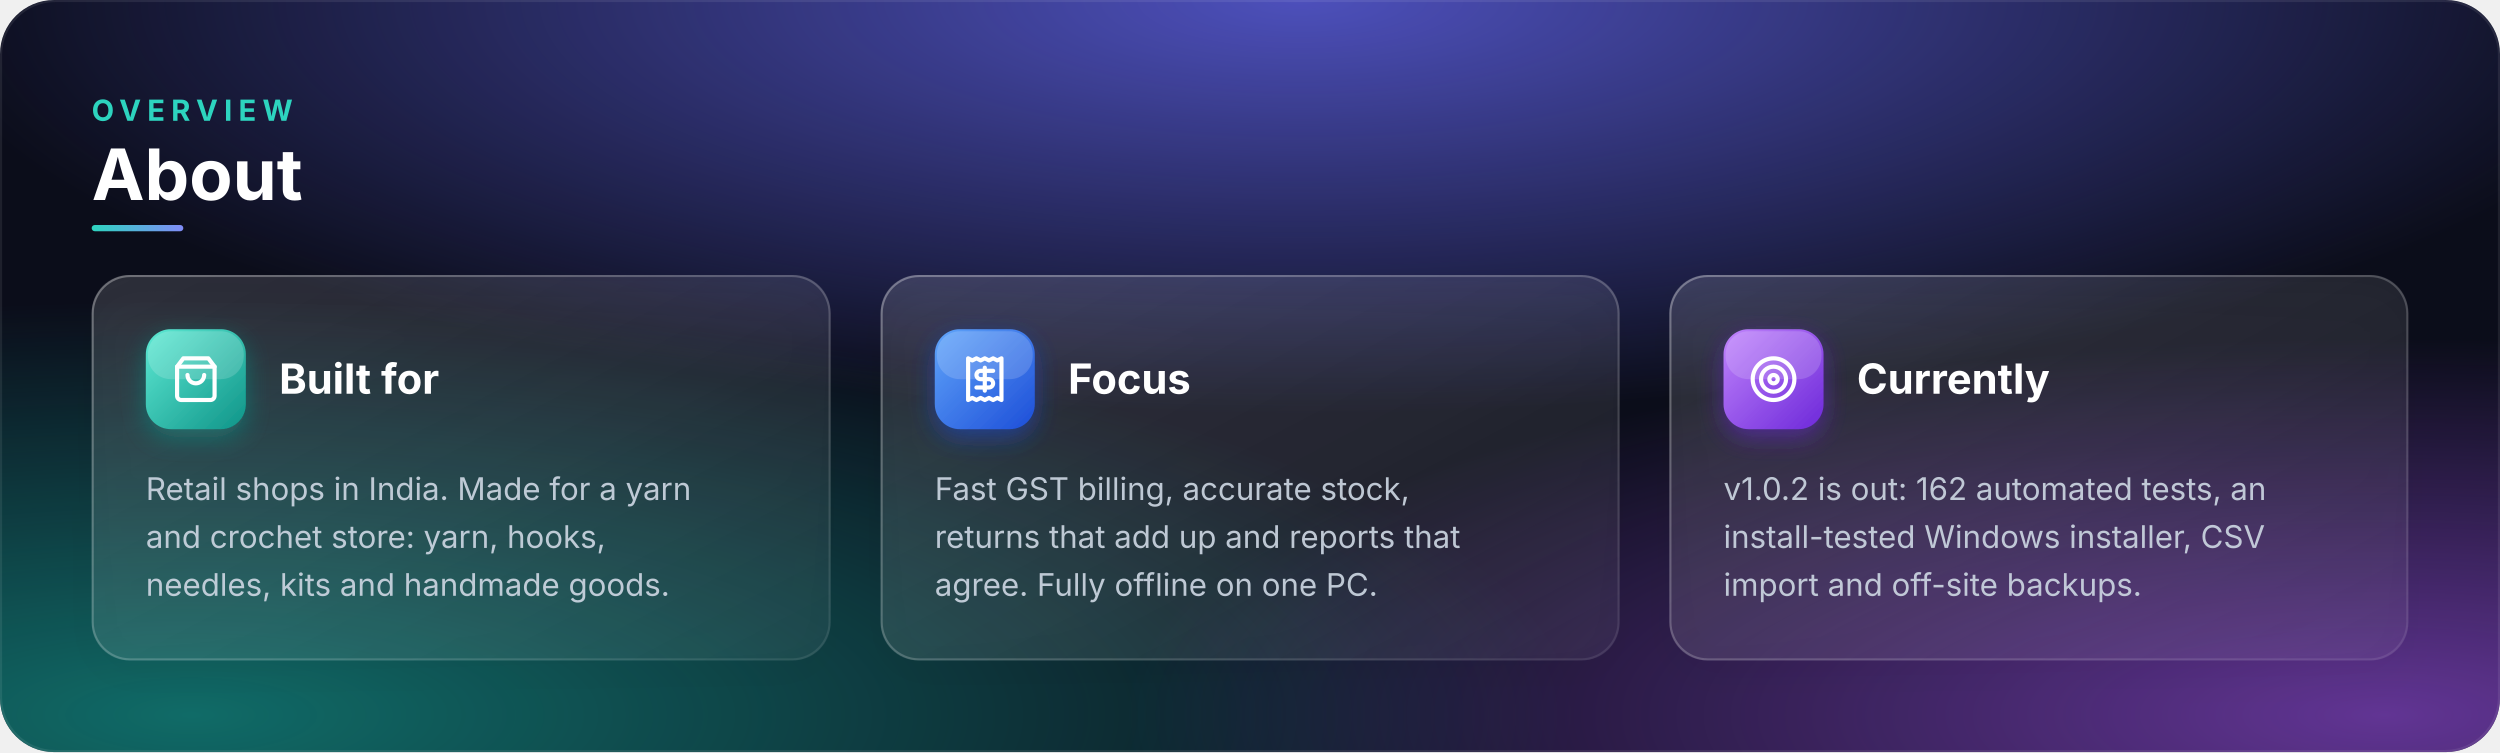
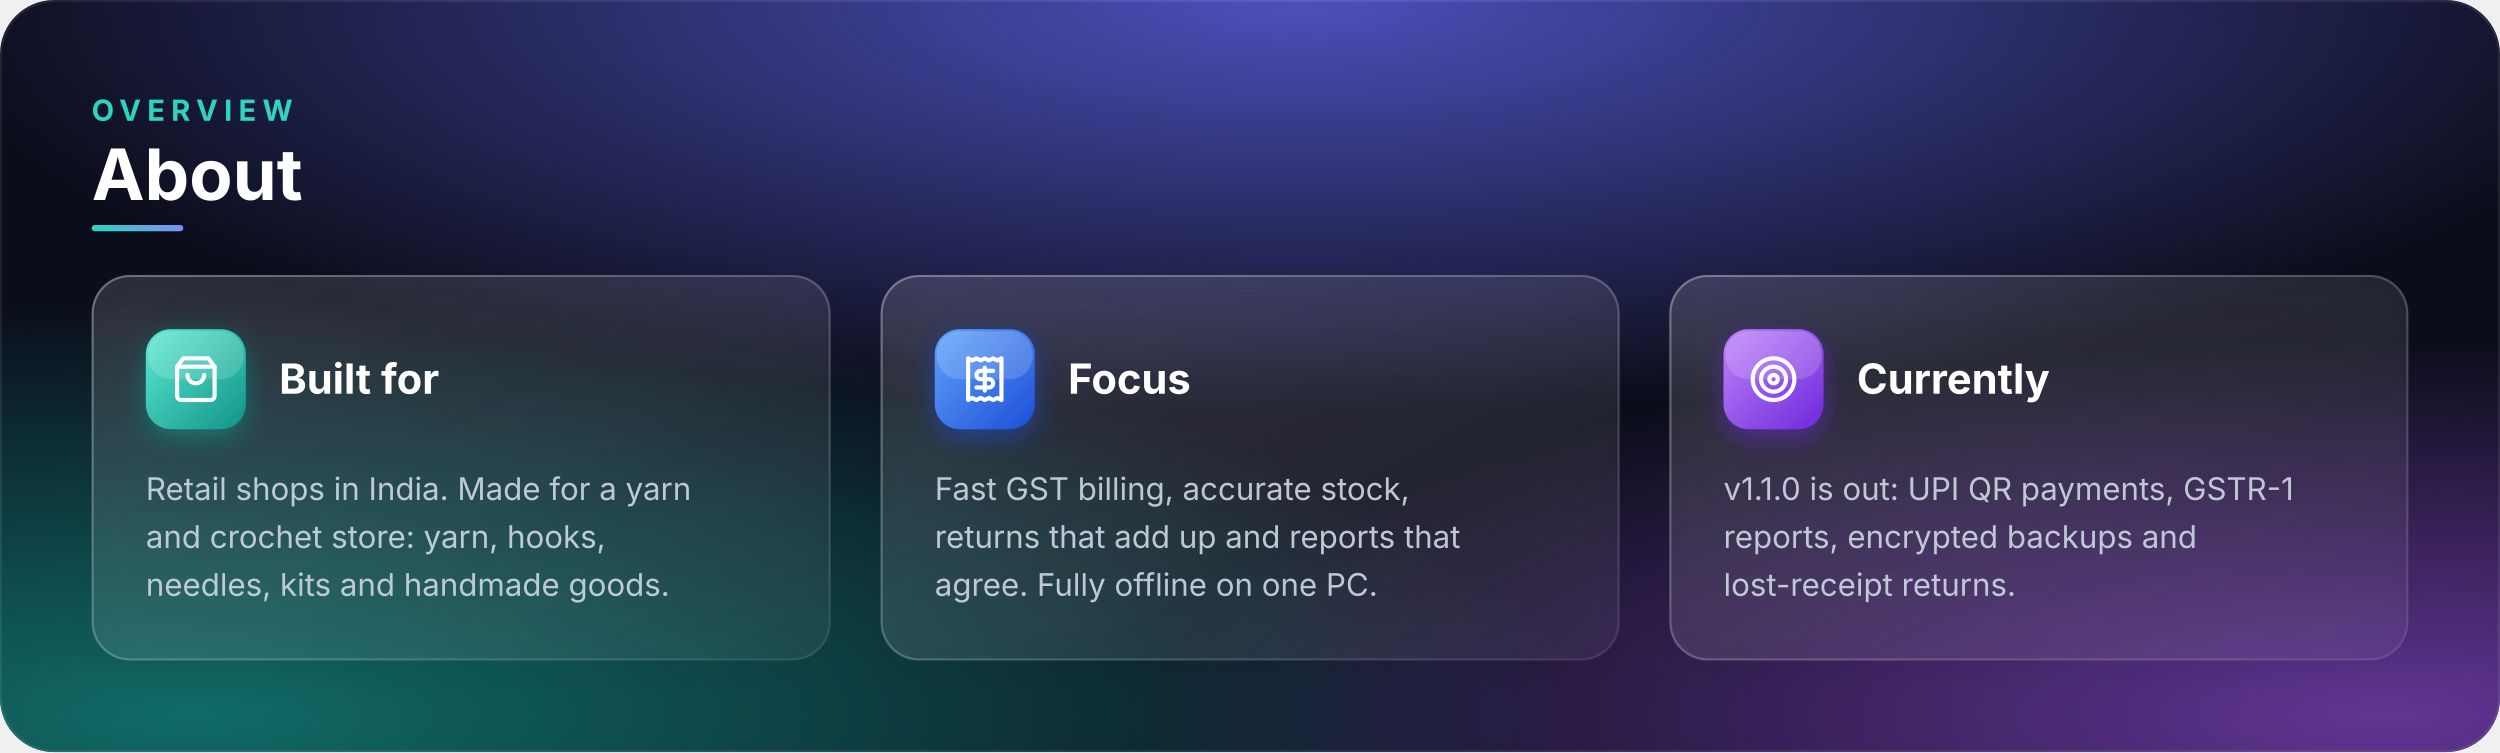
<svg xmlns="http://www.w3.org/2000/svg" width="1200" height="361" viewBox="0 0 1200 361" role="img" aria-label="About">
  <defs>
    <radialGradient id="gTeal" cx="0.08" cy="0.95" r="0.55">
      <stop offset="0" stop-color="#14b8a6" stop-opacity="0.55" />
      <stop offset="1" stop-color="#14b8a6" stop-opacity="0" />
    </radialGradient>
    <radialGradient id="gIndigo" cx="0.52" cy="0.0" r="0.55">
      <stop offset="0" stop-color="#6366f1" stop-opacity="0.75" />
      <stop offset="1" stop-color="#6366f1" stop-opacity="0" />
    </radialGradient>
    <radialGradient id="gPurple" cx="0.95" cy="0.95" r="0.5">
      <stop offset="0" stop-color="#a855f7" stop-opacity="0.55" />
      <stop offset="1" stop-color="#a855f7" stop-opacity="0" />
    </radialGradient>
    <linearGradient id="glass" x1="0" y1="0" x2="1" y2="1">
      <stop offset="0" stop-color="#ffffff" stop-opacity="0.13" />
      <stop offset="1" stop-color="#ffffff" stop-opacity="0.05" />
    </linearGradient>
    <linearGradient id="edge" x1="0" y1="0" x2="1" y2="1">
      <stop offset="0" stop-color="#ffffff" stop-opacity="0.32" />
      <stop offset="1" stop-color="#ffffff" stop-opacity="0.08" />
    </linearGradient>
    <linearGradient id="rule" x1="0" y1="0" x2="1" y2="0">
      <stop offset="0" stop-color="#2dd4bf" />
      <stop offset="1" stop-color="#818cf8" />
    </linearGradient>
    <filter id="shadow" x="-20%" y="-20%" width="140%" height="150%">
      <feDropShadow dx="0" dy="8" stdDeviation="10" flood-color="#000" flood-opacity="0.35" />
    </filter>
    <clipPath id="panel">
      <rect width="1200" height="361" rx="26" />
    </clipPath>
    <linearGradient id="t_teal" x1="0" y1="0" x2="1" y2="1">
      <stop offset="0" stop-color="#5eead4" />
      <stop offset="1" stop-color="#0f9488" />
    </linearGradient>
    <filter id="glow_teal" x="-50%" y="-50%" width="200%" height="200%">
      <feDropShadow dx="0" dy="4" stdDeviation="6" flood-color="#0f9488" flood-opacity="0.55" />
    </filter>
    <linearGradient id="t_blue" x1="0" y1="0" x2="1" y2="1">
      <stop offset="0" stop-color="#60a5fa" />
      <stop offset="1" stop-color="#1d4ed8" />
    </linearGradient>
    <filter id="glow_blue" x="-50%" y="-50%" width="200%" height="200%">
      <feDropShadow dx="0" dy="4" stdDeviation="6" flood-color="#1d4ed8" flood-opacity="0.55" />
    </filter>
    <linearGradient id="t_purple" x1="0" y1="0" x2="1" y2="1">
      <stop offset="0" stop-color="#c084fc" />
      <stop offset="1" stop-color="#6d28d9" />
    </linearGradient>
    <filter id="glow_purple" x="-50%" y="-50%" width="200%" height="200%">
      <feDropShadow dx="0" dy="4" stdDeviation="6" flood-color="#6d28d9" flood-opacity="0.55" />
    </filter>
  </defs>
  <g clip-path="url(#panel)">
    <rect width="1200" height="361" fill="#0b0d1a" />
    <rect width="1200" height="361" fill="url(#gIndigo)" />
    <rect width="1200" height="361" fill="url(#gTeal)" />
    <rect width="1200" height="361" fill="url(#gPurple)" />
  </g>
  <rect x="0.5" y="0.5" width="1199" height="360" rx="26" fill="none" stroke="#ffffff" stroke-opacity="0.08" />
  <text x="44" y="58" font-family="'Segoe UI', -apple-system, BlinkMacSystemFont, Inter, Roboto, Helvetica, Arial, sans-serif" font-size="14" font-weight="700" letter-spacing="3" fill="#2dd4bf">OVERVIEW</text>
  <text x="44" y="96" font-family="'Segoe UI', -apple-system, BlinkMacSystemFont, Inter, Roboto, Helvetica, Arial, sans-serif" font-size="34" font-weight="700" fill="#ffffff">About</text>
  <rect x="44" y="108" width="44" height="3" rx="1.5" fill="url(#rule)" />
  <g filter="url(#shadow)">
    <rect x="44.0" y="132.0" width="354.7" height="185" rx="18" fill="url(#glass)" />
  </g>
  <rect x="44.5" y="132.5" width="353.7" height="184" rx="18" fill="none" stroke="url(#edge)" />
  <g filter="url(#glow_teal)">
    <rect x="70.0" y="158" width="48" height="48" rx="12" fill="url(#t_teal)" />
  </g>
  <rect x="71.0" y="159" width="46" height="23.0" rx="11" fill="#ffffff" fill-opacity="0.16" />
  <g transform="translate(82.0 170) scale(1)" fill="none" stroke="#ffffff" stroke-width="2" stroke-linecap="round" stroke-linejoin="round">
    <path d="M6 2 3 6v14a2 2 0 0 0 2 2h14a2 2 0 0 0 2-2V6l-3-4Z" />
    <path d="M3 6h18" />
    <path d="M16 10a4 4 0 0 1-8 0" />
  </g>
  <text x="134.0" y="189.0" font-family="'Segoe UI', -apple-system, BlinkMacSystemFont, Inter, Roboto, Helvetica, Arial, sans-serif" font-size="20" font-weight="700" fill="#ffffff">Built for</text>
  <text font-family="'Segoe UI', -apple-system, BlinkMacSystemFont, Inter, Roboto, Helvetica, Arial, sans-serif" font-size="15" fill="#cbd5e1" fill-opacity="0.92">
    <tspan x="70.0" y="240">Retail shops in India. Made for a yarn</tspan>
    <tspan x="70.0" y="263">and crochet store: yarn, hooks,</tspan>
    <tspan x="70.0" y="286">needles, kits and handmade goods.</tspan>
  </text>
  <g filter="url(#shadow)">
    <rect x="422.7" y="132.0" width="354.7" height="185" rx="18" fill="url(#glass)" />
  </g>
  <rect x="423.2" y="132.5" width="353.7" height="184" rx="18" fill="none" stroke="url(#edge)" />
  <g filter="url(#glow_blue)">
    <rect x="448.7" y="158" width="48" height="48" rx="12" fill="url(#t_blue)" />
  </g>
  <rect x="449.7" y="159" width="46" height="23.0" rx="11" fill="#ffffff" fill-opacity="0.16" />
  <g transform="translate(460.7 170) scale(1)" fill="none" stroke="#ffffff" stroke-width="2" stroke-linecap="round" stroke-linejoin="round">
    <path d="M4 2v20l2-1 2 1 2-1 2 1 2-1 2 1 2-1 2 1V2l-2 1-2-1-2 1-2-1-2 1-2-1-2 1Z" />
    <path d="M16 8h-6a2 2 0 1 0 0 4h4a2 2 0 1 1 0 4H8" />
    <path d="M12 17.5v-11" />
  </g>
  <text x="512.7" y="189.0" font-family="'Segoe UI', -apple-system, BlinkMacSystemFont, Inter, Roboto, Helvetica, Arial, sans-serif" font-size="20" font-weight="700" fill="#ffffff">Focus</text>
  <text font-family="'Segoe UI', -apple-system, BlinkMacSystemFont, Inter, Roboto, Helvetica, Arial, sans-serif" font-size="15" fill="#cbd5e1" fill-opacity="0.92">
    <tspan x="448.7" y="240">Fast GST billing, accurate stock,</tspan>
    <tspan x="448.7" y="263">returns that add up and reports that</tspan>
    <tspan x="448.7" y="286">agree. Fully offline on one PC.</tspan>
  </text>
  <g filter="url(#shadow)">
    <rect x="801.3" y="132.0" width="354.7" height="185" rx="18" fill="url(#glass)" />
  </g>
  <rect x="801.8" y="132.5" width="353.7" height="184" rx="18" fill="none" stroke="url(#edge)" />
  <g filter="url(#glow_purple)">
    <rect x="827.3" y="158" width="48" height="48" rx="12" fill="url(#t_purple)" />
  </g>
  <rect x="828.3" y="159" width="46" height="23.0" rx="11" fill="#ffffff" fill-opacity="0.16" />
  <g transform="translate(839.3 170) scale(1)" fill="none" stroke="#ffffff" stroke-width="2" stroke-linecap="round" stroke-linejoin="round">
    <circle cx="12" cy="12" r="10" />
    <circle cx="12" cy="12" r="6" />
    <circle cx="12" cy="12" r="2" />
  </g>
  <text x="891.3" y="189.0" font-family="'Segoe UI', -apple-system, BlinkMacSystemFont, Inter, Roboto, Helvetica, Arial, sans-serif" font-size="20" font-weight="700" fill="#ffffff">Currently</text>
  <text font-family="'Segoe UI', -apple-system, BlinkMacSystemFont, Inter, Roboto, Helvetica, Arial, sans-serif" font-size="15" fill="#cbd5e1" fill-opacity="0.92">
-     <tspan x="827.3" y="240">v1.0.2 is out: 162 automated tests, an</tspan>
-     <tspan x="827.3" y="263">install-tested Windows installer, CSV</tspan>
-     <tspan x="827.3" y="286">import and off-site backups.</tspan>
+     <tspan x="827.3" y="240">v1.1.0 is out: UPI QR payments, GSTR-1</tspan>
+     <tspan x="827.3" y="263">reports, encrypted backups and</tspan>
+     <tspan x="827.3" y="286">lost-receipt returns.</tspan>
  </text>
</svg>
